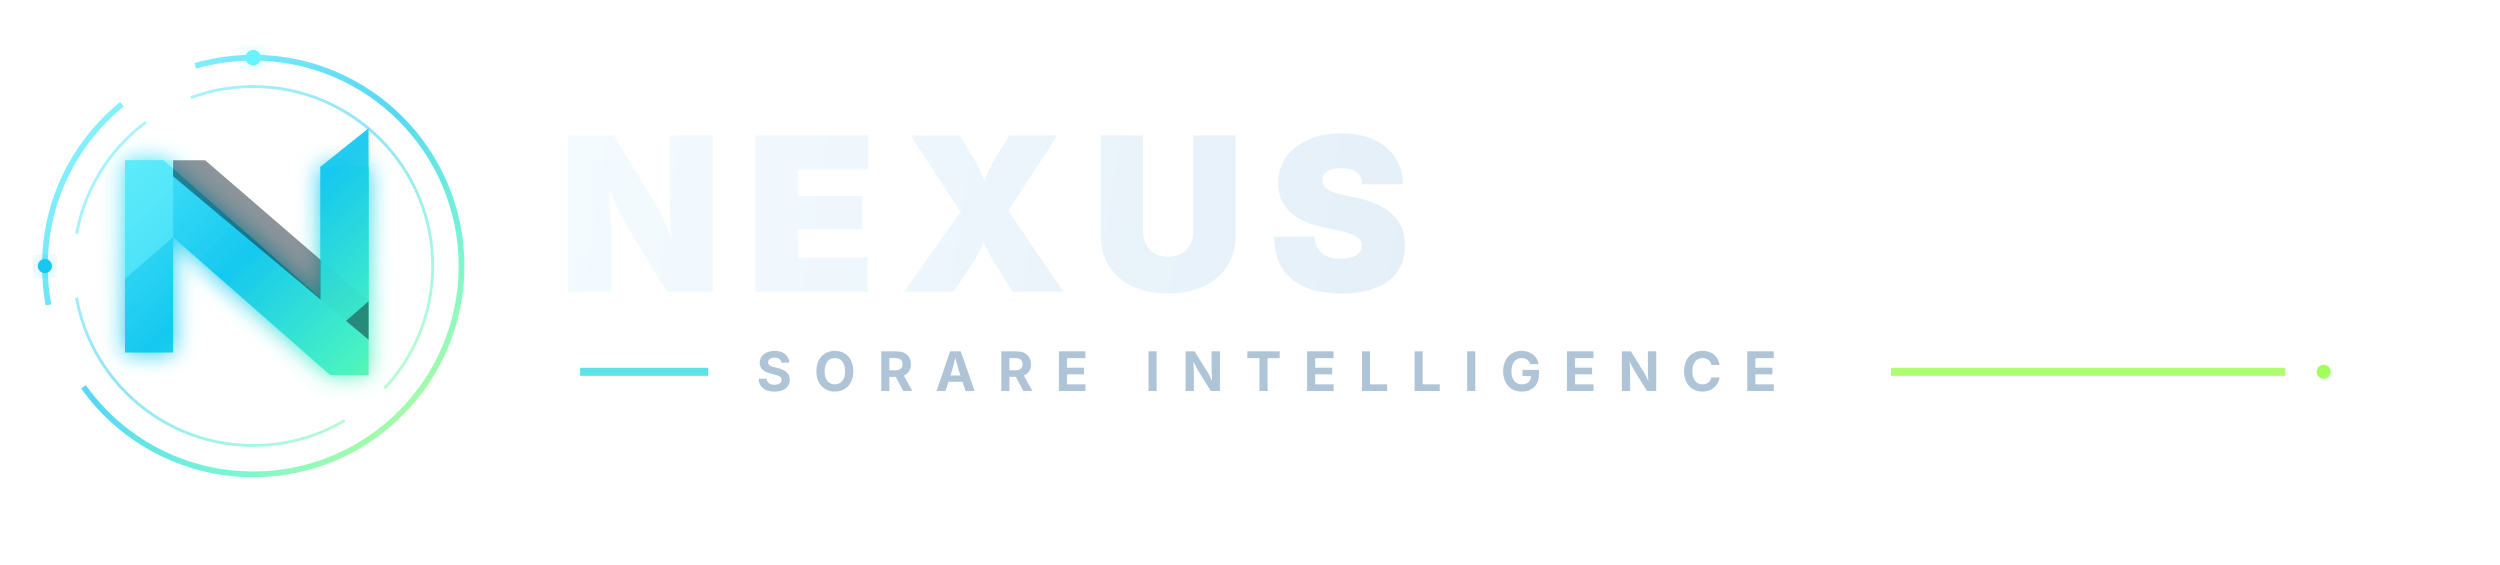
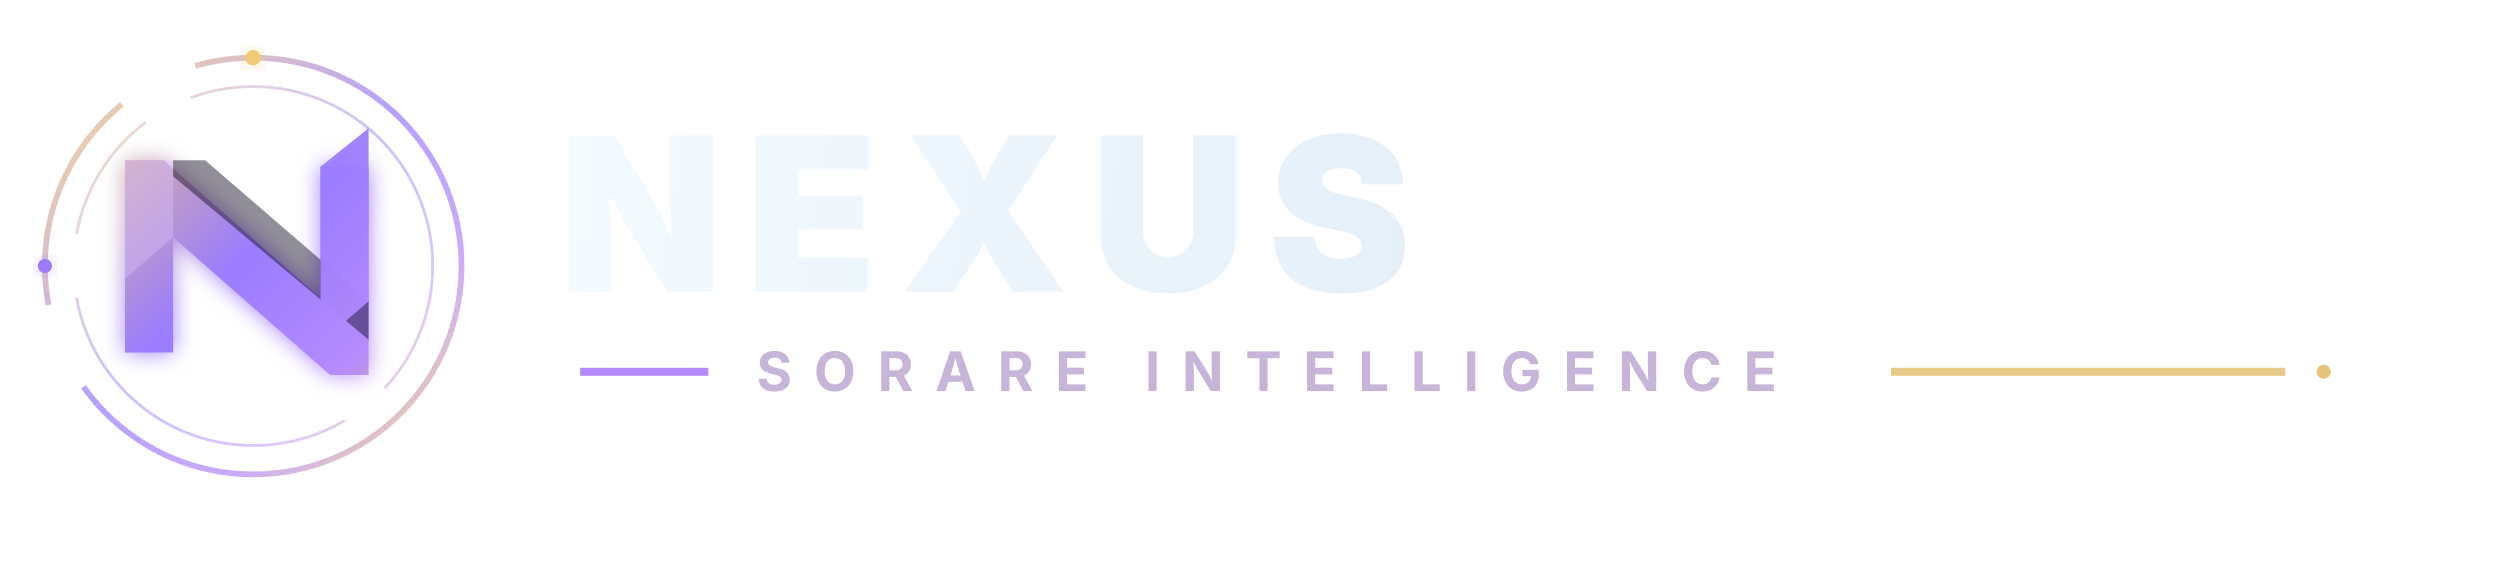
<svg xmlns="http://www.w3.org/2000/svg" viewBox="0 0 780 176" fill="none" role="img" aria-labelledby="title desc">
  <defs>
    <linearGradient id="nx" x1="20" y1="18" x2="135" y2="135" gradientUnits="userSpaceOnUse">
-       <stop stop-color="#68F4FF" />
-       <stop offset=".48" stop-color="#16C8EF" />
-       <stop offset=".76" stop-color="#47F2C3" />
-       <stop offset="1" stop-color="#A3FF5F" />
+       <stop stop-color="#F2CA75" />
+       <stop offset=".48" stop-color="#9B7CFF" />
+       <stop offset=".76" stop-color="#B58AFF" />
+       <stop offset="1" stop-color="#E7C47B" />
    </linearGradient>
    <linearGradient id="word" x1="180" y1="30" x2="700" y2="110" gradientUnits="userSpaceOnUse">
      <stop stop-color="#F4FBFF" />
      <stop offset=".73" stop-color="#DDEAF5" />
      <stop offset="1" stop-color="#FFFFFF" />
    </linearGradient>
    <filter id="glow" x="-30%" y="-30%" width="160%" height="160%">
      <feGaussianBlur stdDeviation="3.5" result="blur" />
      <feMerge>
        <feMergeNode in="blur" />
        <feMergeNode in="SourceGraphic" />
      </feMerge>
    </filter>
  </defs>
  <g transform="translate(2 5)">
    <circle cx="77" cy="78" r="65" stroke="url(#nx)" stroke-width="1.8" stroke-dasharray="164 28 70 26" opacity=".72" />
    <circle cx="77" cy="78" r="56" stroke="url(#nx)" stroke-width=".9" stroke-dasharray="42 16 108 20" opacity=".48" />
-     <circle cx="77" cy="13" r="2.4" fill="#68F4FF" filter="url(#glow)" />
-     <circle cx="12" cy="78" r="2.2" fill="#16C8EF" filter="url(#glow)" />
+     <circle cx="77" cy="13" r="2.4" fill="#F2CA75" filter="url(#glow)" />
+     <circle cx="12" cy="78" r="2.2" fill="#9B7CFF" filter="url(#glow)" />
    <path d="M37 105V45H49L98 88V47H113V112H101L52 69V105H37Z" fill="url(#nx)" filter="url(#glow)" />
-     <path d="M52 45H62L113 89V101L52 50V45Z" fill="#071522" opacity=".46" />
+     <path d="M52 45H62L113 89V101L52 50V45Z" fill="#110B20" opacity=".46" />
    <path d="M98 47L113 35V89L98 102V47Z" fill="url(#nx)" opacity=".95" />
-     <path d="M37 45L52 45V69L37 82V45Z" fill="#7BF7FF" opacity=".42" />
+     <path d="M37 45L52 45V69L37 82V45Z" fill="#D9BEFF" opacity=".42" />
  </g>
  <g font-family="Inter, Montserrat, Arial, sans-serif">
    <text x="174" y="91" font-size="67" font-weight="850" letter-spacing="7" fill="url(#word)">NEXUS</text>
-     <path d="M181 116H221" stroke="#5CE1E6" stroke-width="2.5" />
-     <text x="236" y="122" font-size="17" font-weight="650" letter-spacing="6.8" fill="#AFC4D7">SORARE INTELLIGENCE</text>
-     <path d="M590 116H713" stroke="#A3FF5F" stroke-width="2.5" opacity=".9" />
-     <circle cx="725" cy="116" r="2.2" fill="#A3FF5F" />
+     <path d="M181 116H221" stroke="#B58AFF" stroke-width="2.5" />
+     <text x="236" y="122" font-size="17" font-weight="650" letter-spacing="6.8" fill="#C7B5D9">SORARE INTELLIGENCE</text>
+     <path d="M590 116H713" stroke="#E7C47B" stroke-width="2.5" opacity=".9" />
+     <circle cx="725" cy="116" r="2.2" fill="#E7C47B" />
  </g>
</svg>
